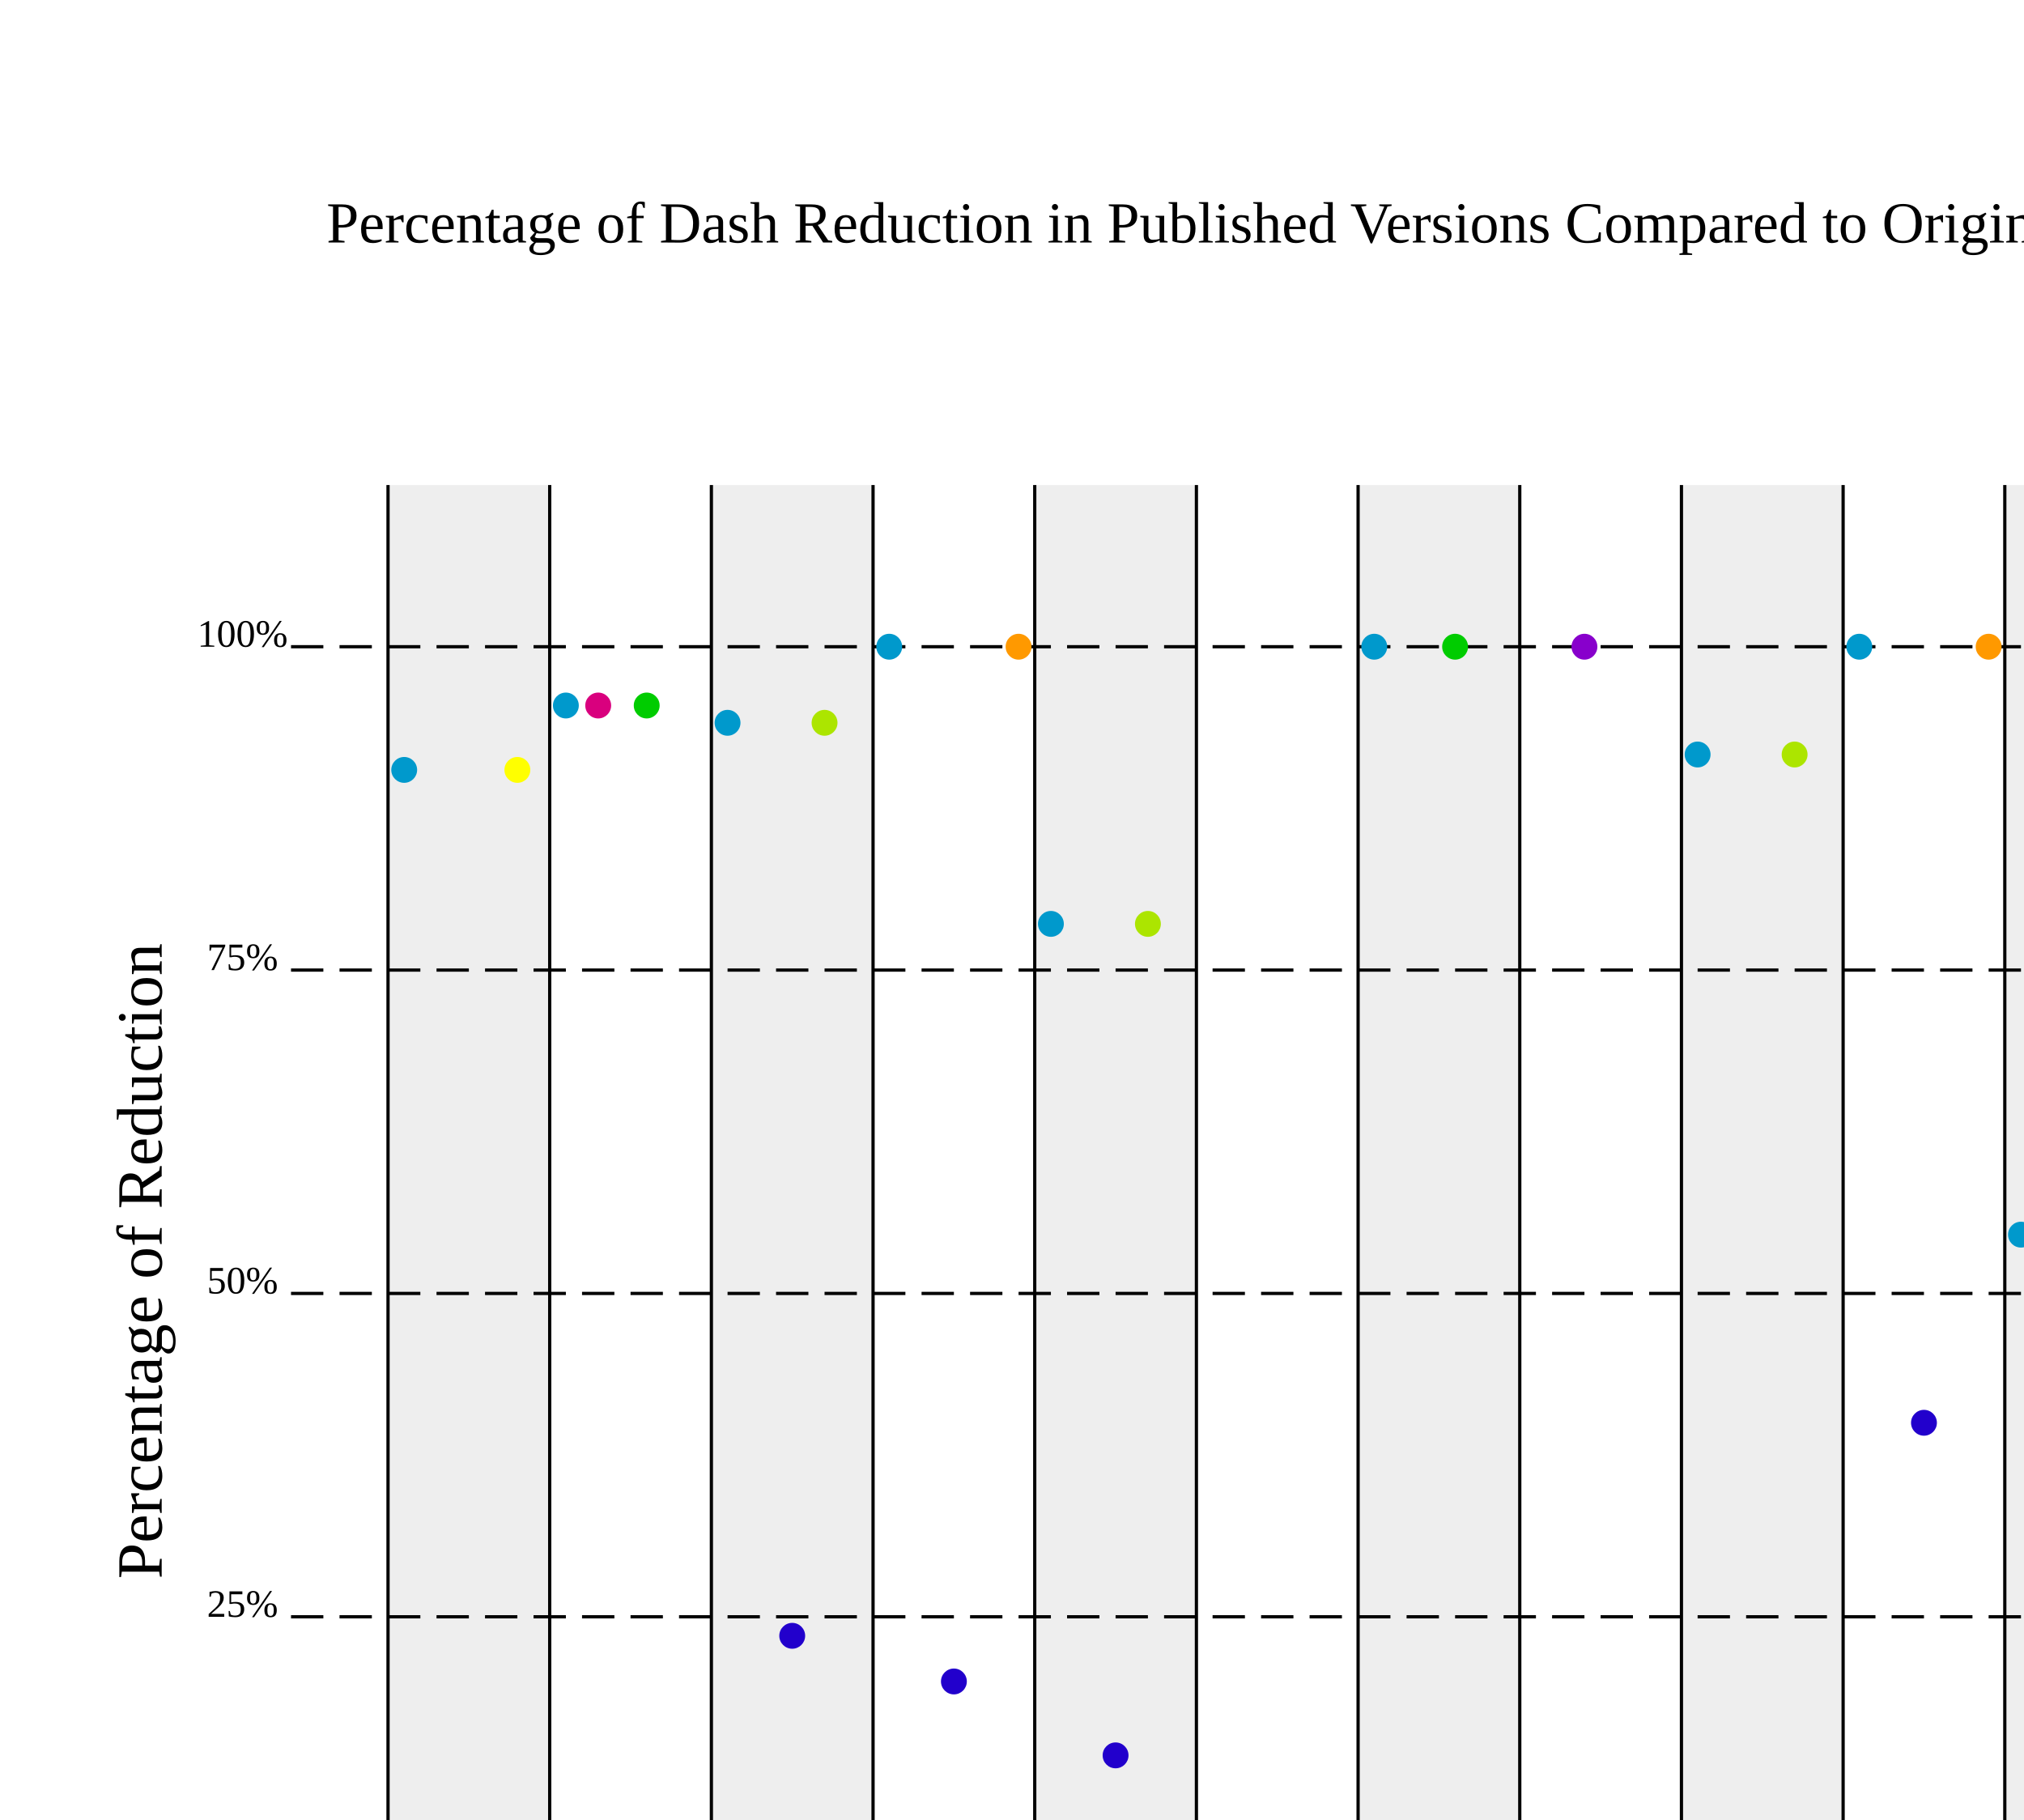
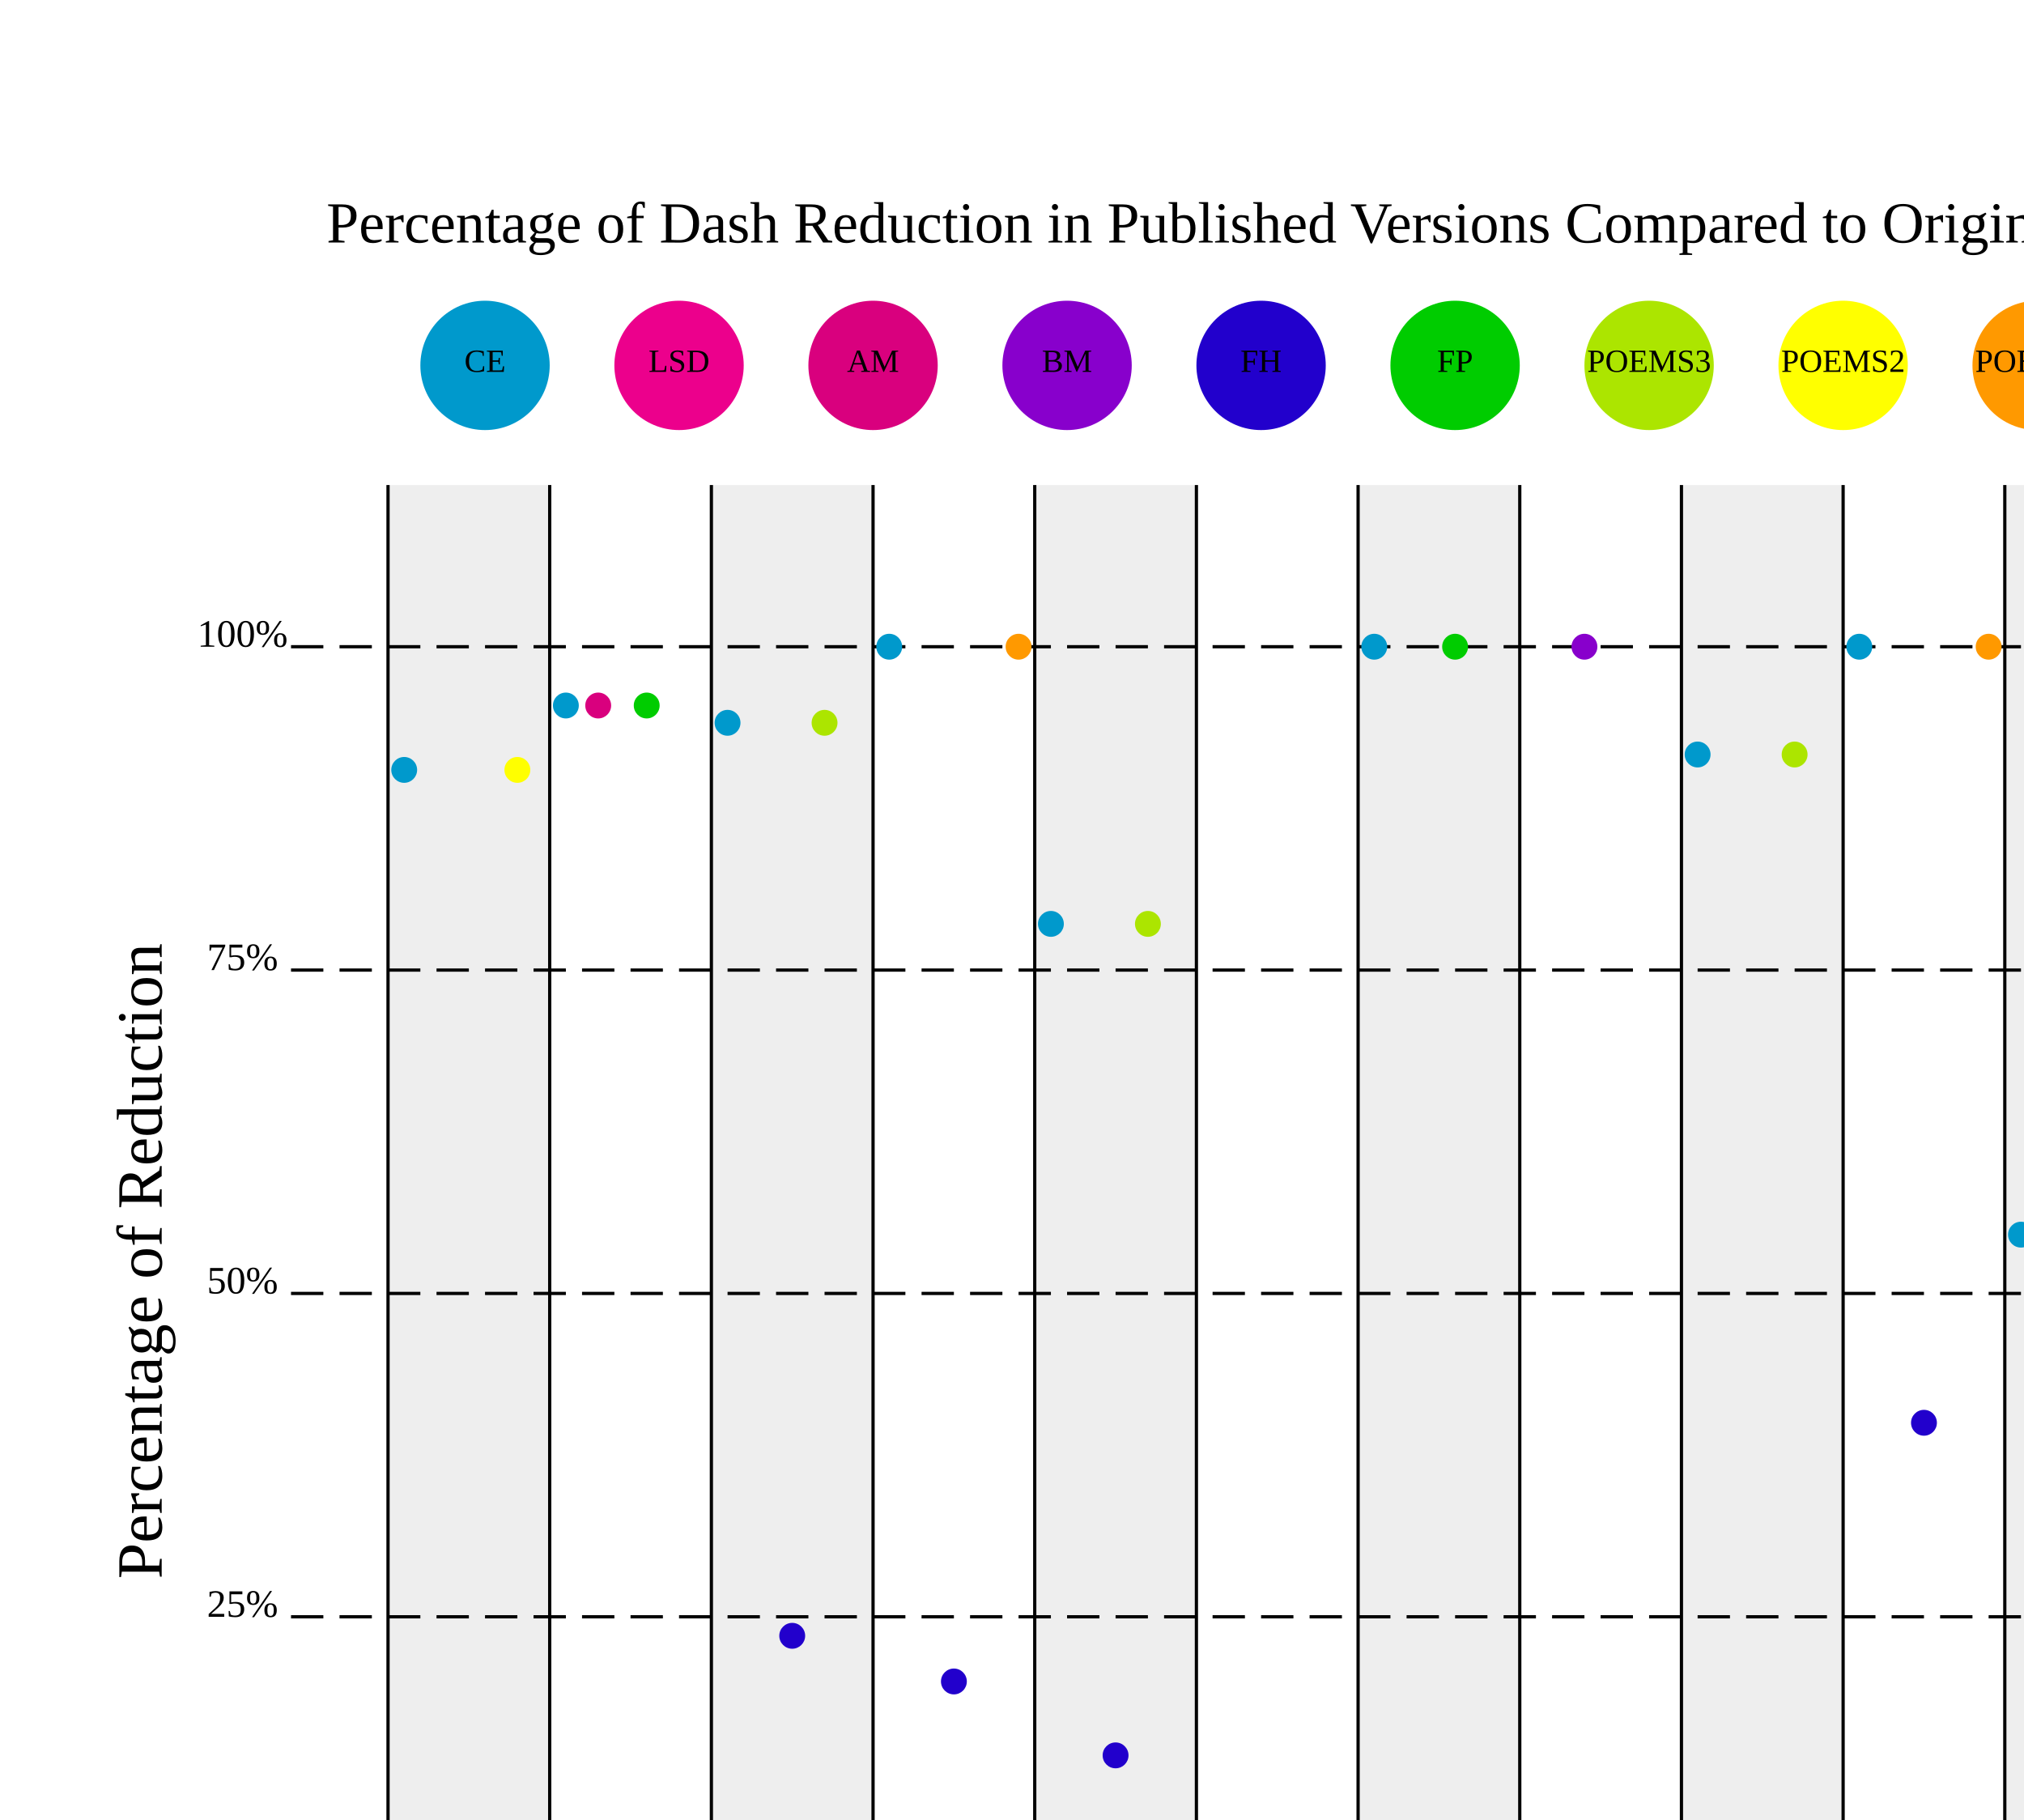
<svg xmlns="http://www.w3.org/2000/svg" width="100%" height="100%">
  <g transform="translate(100, 600)">
    <g id="baseStuff">
      <line x1="45" x2="45" y1="0" y2="-450" stroke="#EEEEEE" stroke-width="50" />
      <line x1="145" x2="145" y1="0" y2="-450" stroke="#EEEEEE" stroke-width="50" />
      <line x1="245" x2="245" y1="0" y2="-450" stroke="#EEEEEE" stroke-width="50" />
      <line x1="345" x2="345" y1="0" y2="-450" stroke="#EEEEEE" stroke-width="50" />
      <line x1="445" x2="445" y1="0" y2="-450" stroke="#EEEEEE" stroke-width="50" />
      <line x1="535" x2="535" y1="0" y2="-450" stroke="#EEEEEE" stroke-width="30" />
      <text x="275" y="-525" text-anchor="middle" font-size="18px">Percentage of Dash Reduction in Published Versions Compared to Originals</text>
      <line x1="-1" x2="550" y1="0" y2="0" stroke="black" stroke-width="1" />
      <text x="-25" y="-100" text-anchor="middle">25%</text>
      <line x1="-10" x2="550" y1="-100" y2="-100" style="stroke: black; fill:none; stroke-width: 1px; stroke-dasharray: 10 5" />
      <text x="-25" y="-200" text-anchor="middle">50%</text>
      <line x1="-10" x2="550" y1="-200" y2="-200" style="stroke: black; fill:none; stroke-width: 1px; stroke-dasharray: 10 5" />
      <text x="-25" y="-300" text-anchor="middle">75%</text>
      <line x1="-10" x2="550" y1="-300" y2="-300" style="stroke: black; fill:none; stroke-width: 1px; stroke-dasharray: 10 5" />
      <text x="-25" y="-400" text-anchor="middle">100%</text>
      <line x1="-10" x2="550" y1="-400" y2="-400" style="stroke: black; fill:none; stroke-width: 1px; stroke-dasharray: 10 5" />
      <text x="210" y="-50" transform="rotate(-90)" text-anchor="middle" font-size="20px">Percentage of Reduction</text>
      <line x1="20" x2="20" y1="10" y2="-450" stroke="black" stroke-width="1" />
      <text x="45" y="25" text-anchor="middle" font-size="10px">Poem 1</text>
      <line x1="70" x2="70" y1="10" y2="-450" stroke="black" stroke-width="1" />
      <text x="95" y="25" text-anchor="middle" font-size="10px">Poem 2</text>
      <line x1="120" x2="120" y1="10" y2="-450" stroke="black" stroke-width="1" />
      <text x="145" y="25" text-anchor="middle" font-size="10px">Poem 3</text>
      <line x1="170" x2="170" y1="10" y2="-450" stroke="black" stroke-width="1" />
      <text x="195" y="25" text-anchor="middle" font-size="10px">Poem 4</text>
      <line x1="220" x2="220" y1="10" y2="-450" stroke="black" stroke-width="1" />
      <text x="245" y="25" text-anchor="middle" font-size="10px">Poem 5</text>
      <line x1="270" x2="270" y1="10" y2="-450" stroke="black" stroke-width="1" />
      <text x="295" y="25" text-anchor="middle" font-size="10px">Poem 6</text>
      <line x1="320" x2="320" y1="10" y2="-450" stroke="black" stroke-width="1" />
      <text x="345" y="25" text-anchor="middle" font-size="10px">Poem 7</text>
      <line x1="370" x2="370" y1="10" y2="-450" stroke="black" stroke-width="1" />
      <text x="395" y="25" text-anchor="middle" font-size="10px">Poem 8</text>
      <line x1="420" x2="420" y1="10" y2="-450" stroke="black" stroke-width="1" />
      <text x="445" y="25" text-anchor="middle" font-size="10px">Poem 9</text>
      <line x1="470" x2="470" y1="10" y2="-450" stroke="black" stroke-width="1" />
      <text x="495" y="25" text-anchor="middle" font-size="10px">Poem 10</text>
      <line x1="520" x2="520" y1="10" y2="-450" stroke="black" stroke-width="1" />
      <text x="545" y="25" text-anchor="middle" font-size="10px">Poem 11</text>
      <line x1="550" x2="550" y1="10" y2="-450" stroke="black" stroke-width="1" />
    </g>
+     <g id="legend">
+       <circle cx="50" cy="-487" r="20" fill="#0099CC" />
+       <text x="50" y="-485" text-anchor="middle" font-size="10px">CE</text>
+       <circle cx="110" cy="-487" r="20" fill="#ec008c" />
+       <text x="110" y="-485" text-anchor="middle" font-size="10px">LSD</text>
+       <circle cx="170" cy="-487" r="20" fill="#D9007E" />
+       <text x="170" y="-485" text-anchor="middle" font-size="10px">AM</text>
+       <circle cx="230" cy="-487" r="20" fill="#8800CC" />
+       <text x="230" y="-485" text-anchor="middle" font-size="10px">BM</text>
+       <circle cx="290" cy="-487" r="20" fill="#2200CC" />
+       <text x="290" y="-485" text-anchor="middle" font-size="10px">FH</text>
+       <circle cx="350" cy="-487" r="20" fill="#00CC00" />
+       <text x="350" y="-485" text-anchor="middle" font-size="10px">FP</text>
+       <circle cx="410" cy="-487" r="20" fill="#ACE500" />
+       <text x="410" y="-485" text-anchor="middle" font-size="10px">POEMS3</text>
+       <circle cx="470" cy="-487" r="20" fill="#FFFF00" />
+       <text x="470" y="-485" text-anchor="middle" font-size="10px">POEMS2</text>
+       <circle cx="530" cy="-487" r="20" fill="#FF9900" />
+       <text x="530" y="-485" text-anchor="middle" font-size="10px">POEMS1</text>
+     </g>
    <g id="dots">
      <circle cx="25" cy="-361.905" r="4" fill="#0099CC" />
      <circle cx="45" cy="--57.143" r="4" fill="#2200CC" />
      <circle cx="60" cy="-361.905" r="4" fill="#FFFF00" />
      <circle cx="75" cy="-381.818" r="4" fill="#0099CC" />
      <circle cx="85" cy="-381.818" r="4" fill="#D9007E" />
      <circle cx="95" cy="-0" r="4" fill="#2200CC" />
      <circle cx="100" cy="-381.818" r="4" fill="#00CC00" />
      <circle cx="125" cy="-376.471" r="4" fill="#0099CC" />
      <circle cx="145" cy="-94.118" r="4" fill="#2200CC" />
      <circle cx="155" cy="-376.471" r="4" fill="#ACE500" />
      <circle cx="175" cy="-400" r="4" fill="#0099CC" />
      <circle cx="195" cy="-80" r="4" fill="#2200CC" />
      <circle cx="215" cy="-400" r="4" fill="#FF9900" />
      <circle cx="225" cy="-314.286" r="4" fill="#0099CC" />
      <circle cx="245" cy="-57.143" r="4" fill="#2200CC" />
      <circle cx="255" cy="-314.286" r="4" fill="#ACE500" />
      <circle cx="295" cy="-32" r="4" fill="#2200CC" />
      <circle cx="325" cy="-400" r="4" fill="#0099CC" />
      <circle cx="345" cy="-0" r="4" fill="#2200CC" />
      <circle cx="350" cy="-400" r="4" fill="#00CC00" />
      <circle cx="390" cy="-400" r="4" fill="#8800CC" />
      <circle cx="425" cy="-366.667" r="4" fill="#0099CC" />
      <circle cx="445" cy="-0" r="4" fill="#2200CC" />
      <circle cx="455" cy="-366.667" r="4" fill="#ACE500" />
      <circle cx="475" cy="-400" r="4" fill="#0099CC" />
      <circle cx="495" cy="-160" r="4" fill="#2200CC" />
      <circle cx="515" cy="-400" r="4" fill="#FF9900" />
      <circle cx="525" cy="-218.182" r="4" fill="#0099CC" />
      <circle cx="530" cy="--36.364" r="4" fill="#ec008c" />
    </g>
  </g>
</svg>
